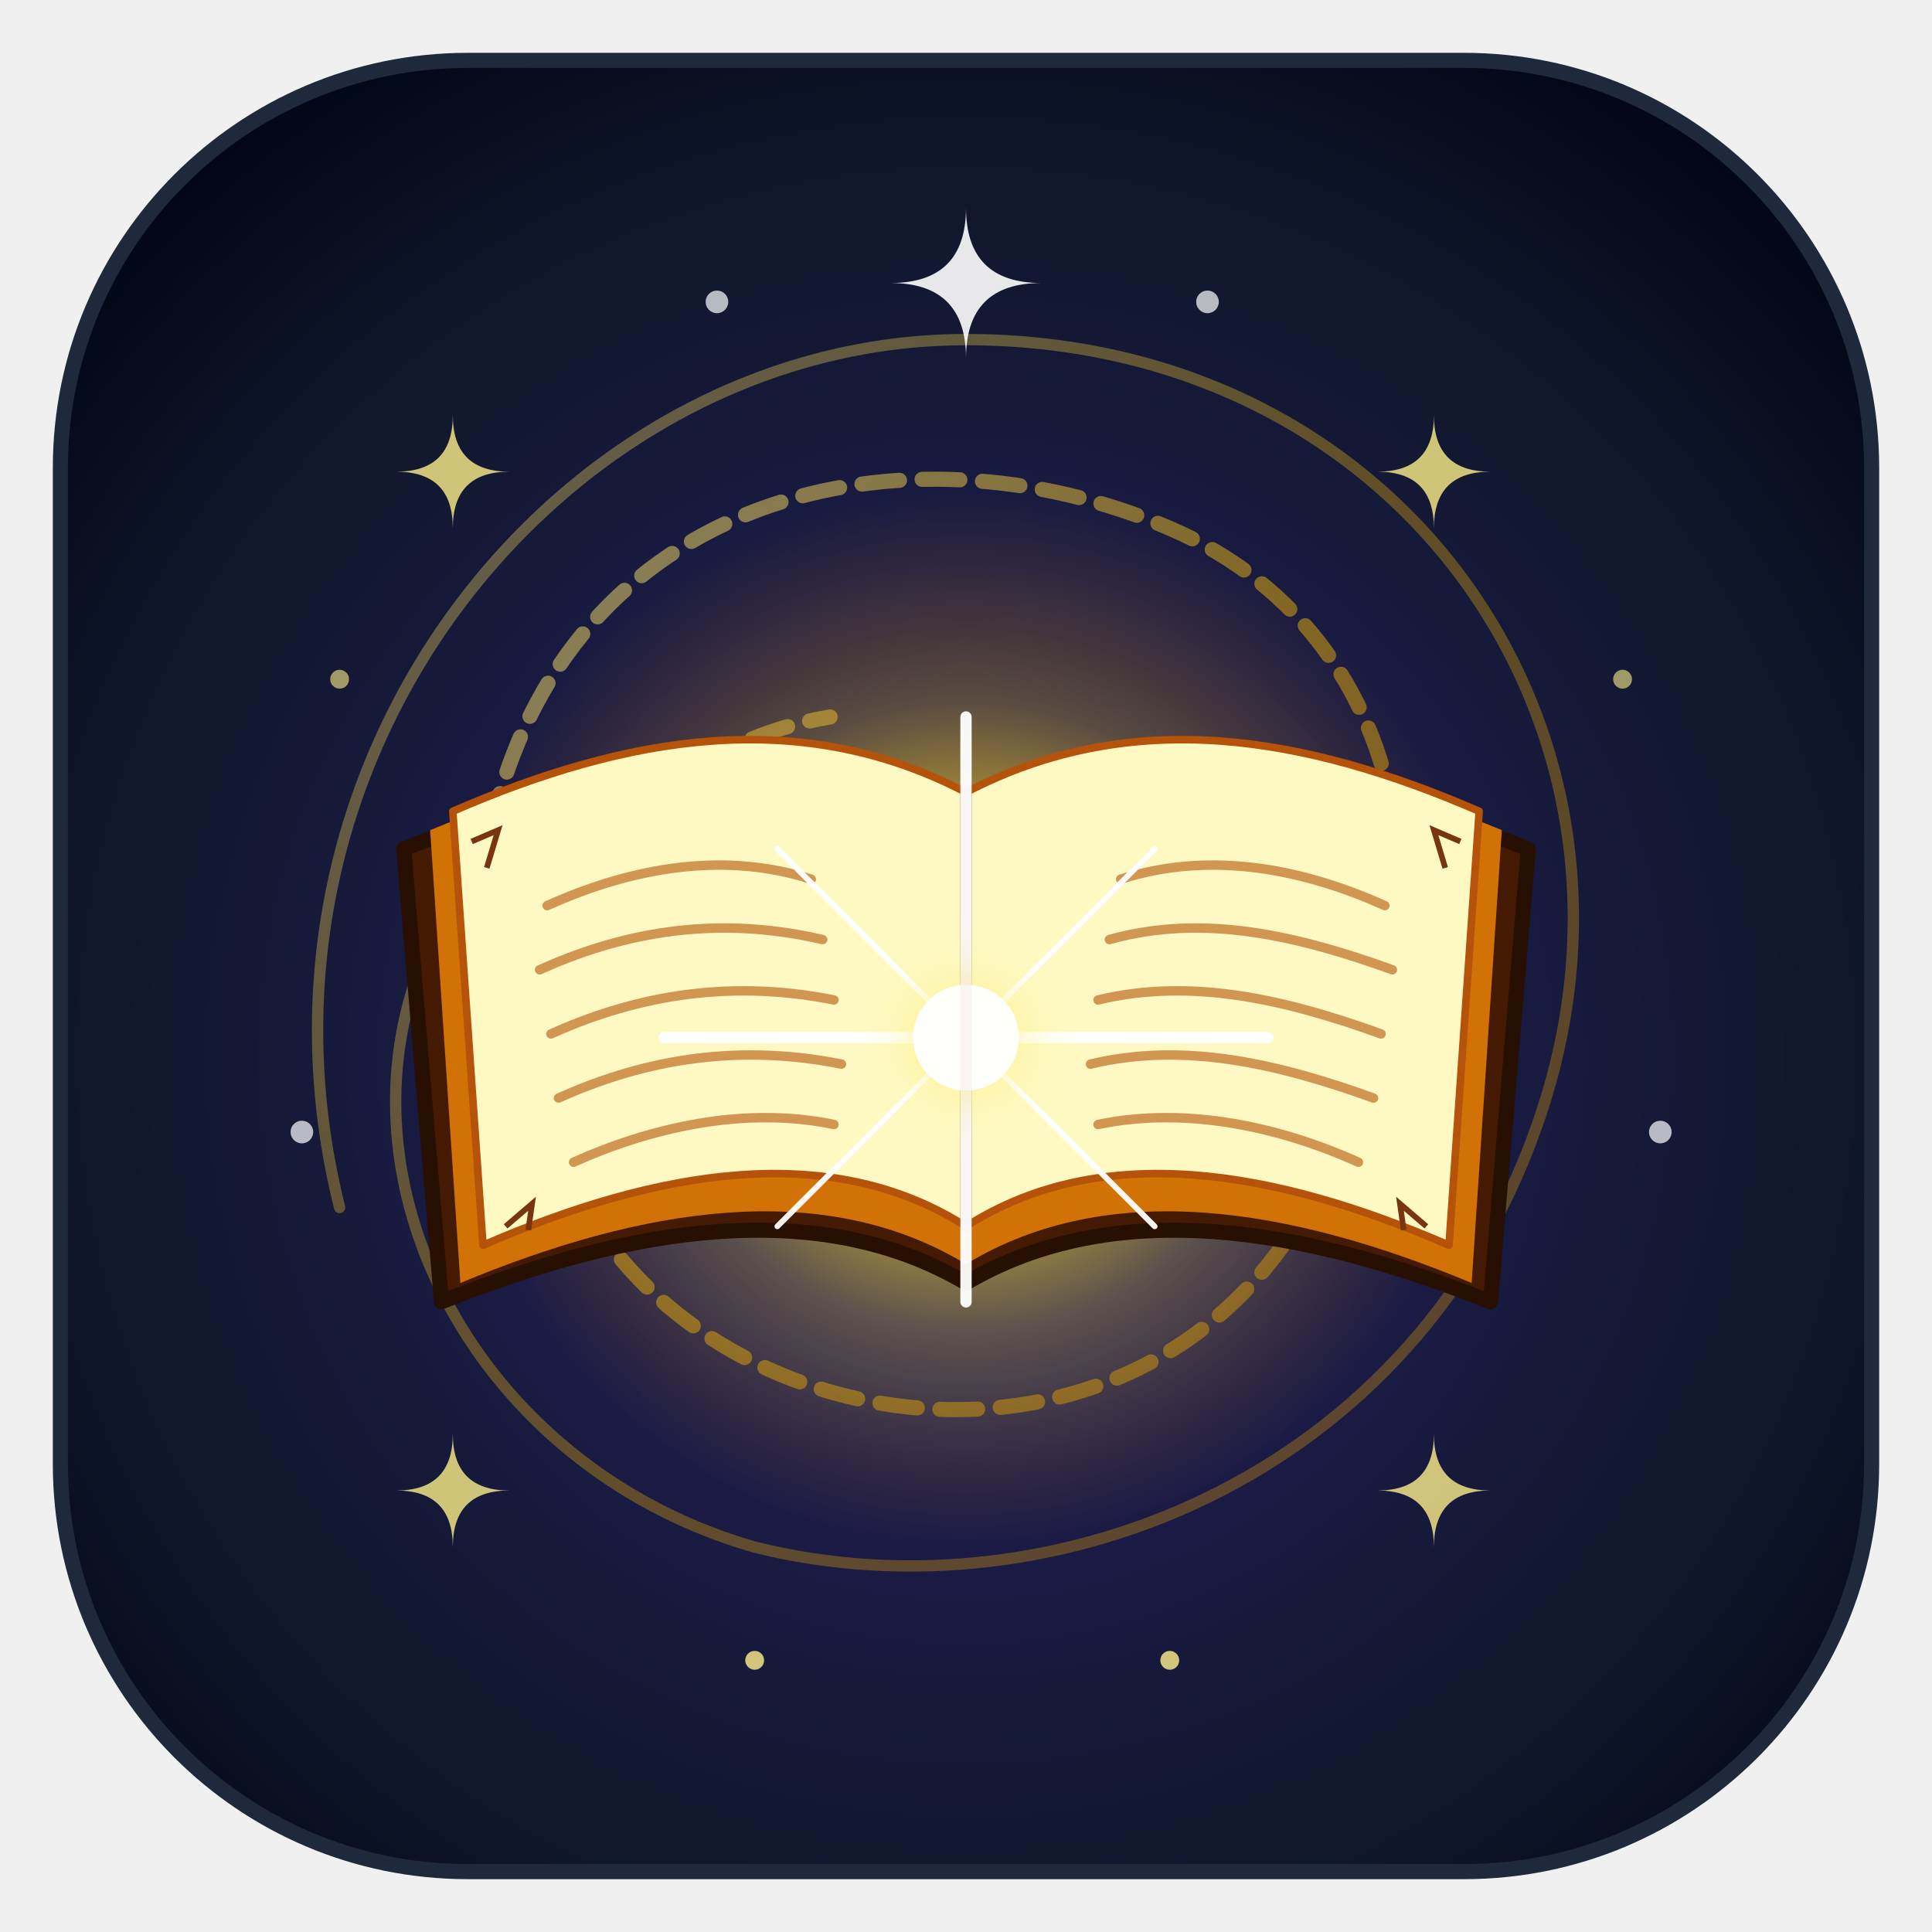
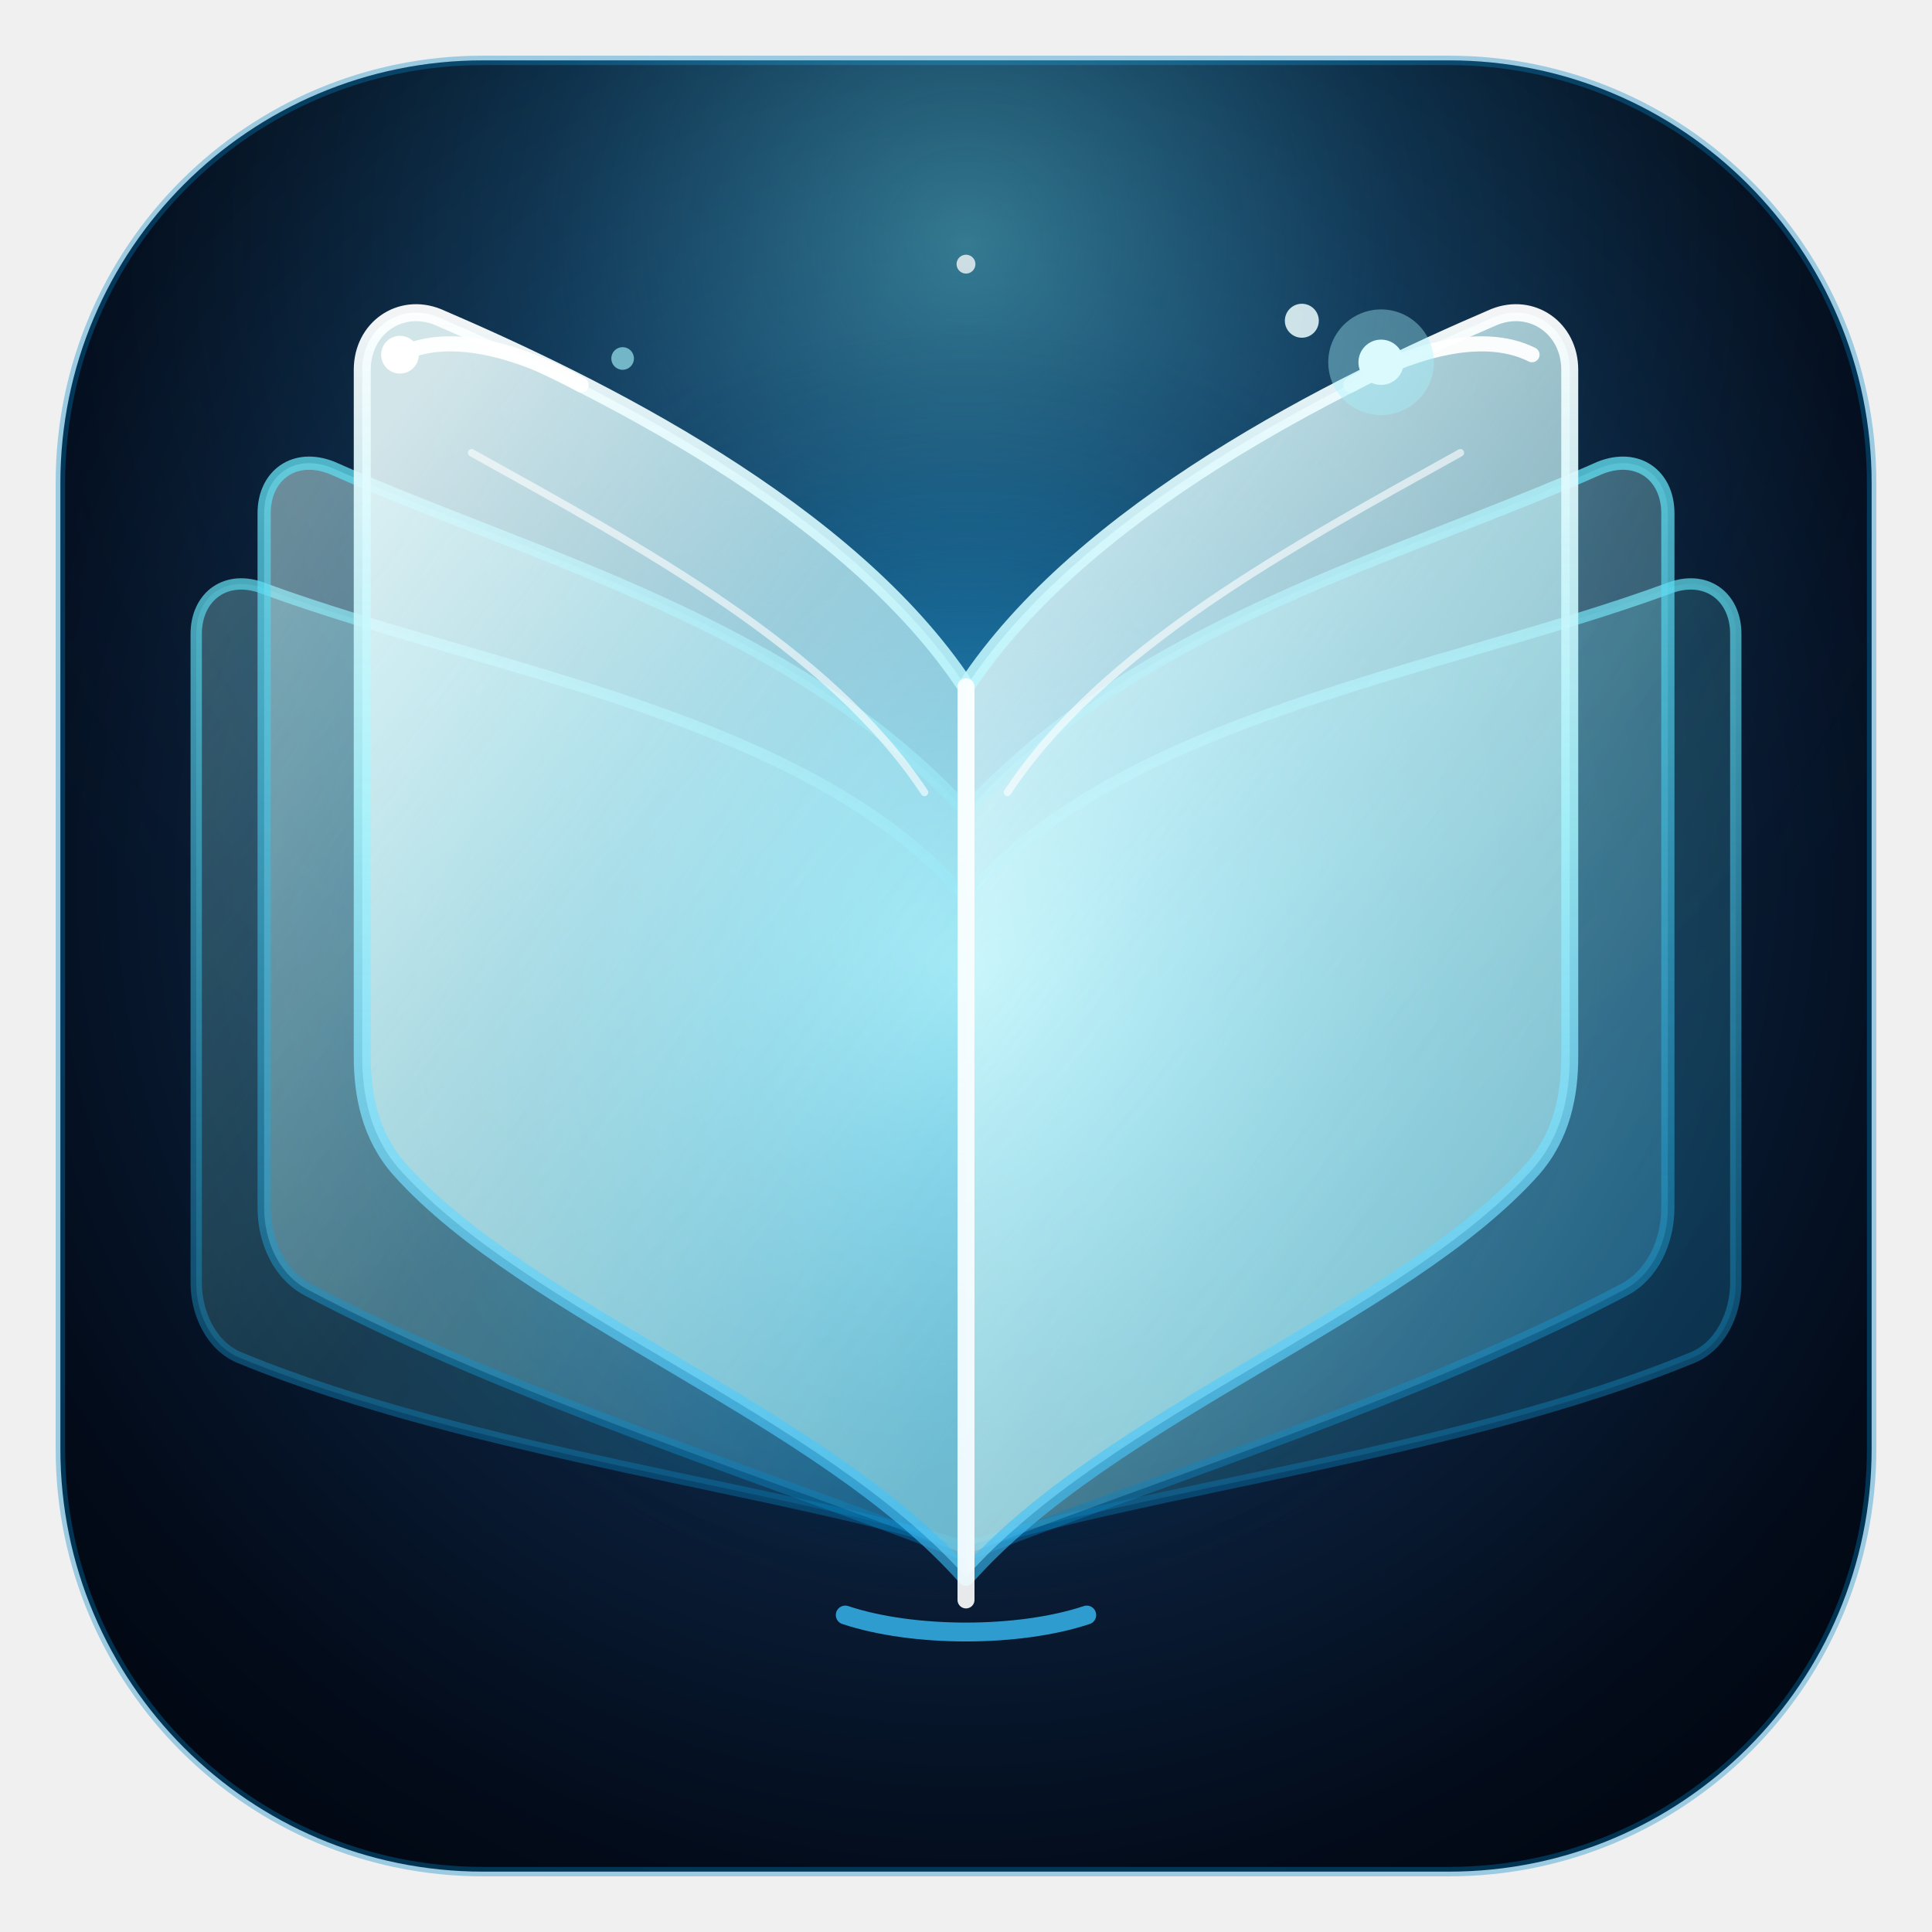
<svg xmlns="http://www.w3.org/2000/svg" viewBox="0 0 512 512" width="100%" height="100%">
  <defs>
-     <radialGradient id="bgGrad" cx="50%" cy="55%" r="65%">
-       <stop offset="0%" stop-color="#1e40af" />
-       <stop offset="35%" stop-color="#1e1b4b" />
-       <stop offset="75%" stop-color="#0f172a" />
-       <stop offset="100%" stop-color="#020617" />
+     <radialGradient id="bgGrad" cx="50%" cy="45%" r="70%">
+       <stop offset="0%" stop-color="#0e3a5d" />
+       <stop offset="45%" stop-color="#0c2340" />
+       <stop offset="80%" stop-color="#030c1b" />
+       <stop offset="100%" stop-color="#01060f" />
    </radialGradient>
-     <linearGradient id="goldGrad" x1="0%" y1="0%" x2="100%" y2="100%">
-       <stop offset="0%" stop-color="#fef08a" />
-       <stop offset="50%" stop-color="#eab308" />
-       <stop offset="100%" stop-color="#ca8a04" />
+     <radialGradient id="topGlow" cx="50%" cy="10%" r="60%">
+       <stop offset="0%" stop-color="#67e8f9" stop-opacity="0.45" />
+       <stop offset="40%" stop-color="#38bdf8" stop-opacity="0.18" />
+       <stop offset="100%" stop-color="#0c2340" stop-opacity="0" />
+     </radialGradient>
+     <radialGradient id="bookAura" cx="50%" cy="50%" r="50%">
+       <stop offset="0%" stop-color="#a5f3fc" stop-opacity="0.8" />
+       <stop offset="35%" stop-color="#38bdf8" stop-opacity="0.45" />
+       <stop offset="70%" stop-color="#0284c7" stop-opacity="0.15" />
+       <stop offset="100%" stop-color="#0c2340" stop-opacity="0" />
+     </radialGradient>
+     <linearGradient id="glassLayer3" x1="0%" y1="0%" x2="100%" y2="100%">
+       <stop offset="0%" stop-color="#a5f3fc" stop-opacity="0.35" />
+       <stop offset="50%" stop-color="#67e8f9" stop-opacity="0.20" />
+       <stop offset="100%" stop-color="#0284c7" stop-opacity="0.30" />
    </linearGradient>
-     <radialGradient id="glowGrad" cx="50%" cy="50%" r="50%">
-       <stop offset="0%" stop-color="#fef08a" stop-opacity="1" />
-       <stop offset="30%" stop-color="#facc15" stop-opacity="0.8" />
-       <stop offset="60%" stop-color="#eab308" stop-opacity="0.3" />
-       <stop offset="100%" stop-color="#ca8a04" stop-opacity="0" />
-     </radialGradient>
-     <radialGradient id="starGlow" cx="50%" cy="50%" r="50%">
-       <stop offset="0%" stop-color="#ffffff" stop-opacity="1" />
-       <stop offset="100%" stop-color="#fef08a" stop-opacity="0" />
-     </radialGradient>
+     <linearGradient id="glassLayer2" x1="0%" y1="0%" x2="100%" y2="100%">
+       <stop offset="0%" stop-color="#cffafe" stop-opacity="0.55" />
+       <stop offset="50%" stop-color="#a5f3fc" stop-opacity="0.35" />
+       <stop offset="100%" stop-color="#38bdf8" stop-opacity="0.30" />
+     </linearGradient>
+     <linearGradient id="glassLayer1" x1="20%" y1="0%" x2="80%" y2="100%">
+       <stop offset="0%" stop-color="#ecfeff" stop-opacity="0.88" />
+       <stop offset="40%" stop-color="#cffafe" stop-opacity="0.72" />
+       <stop offset="100%" stop-color="#a5f3fc" stop-opacity="0.60" />
+     </linearGradient>
+     <linearGradient id="neonRimFront" x1="0%" y1="0%" x2="0%" y2="100%">
+       <stop offset="0%" stop-color="#ffffff" stop-opacity="0.95" />
+       <stop offset="40%" stop-color="#a5f3fc" stop-opacity="0.85" />
+       <stop offset="100%" stop-color="#38bdf8" stop-opacity="0.6" />
+     </linearGradient>
+     <linearGradient id="neonRimOuter" x1="0%" y1="0%" x2="0%" y2="100%">
+       <stop offset="0%" stop-color="#67e8f9" stop-opacity="0.8" />
+       <stop offset="100%" stop-color="#0284c7" stop-opacity="0.4" />
+     </linearGradient>
  </defs>
-   <rect width="480" height="480" x="16" y="16" rx="108" fill="url(#bgGrad)" stroke="#1e293b" stroke-width="4" />
-   <path d="M 90,320 C 60,200 150,90 256,90 C 370,90 440,190 410,290 C 380,390 280,430 200,410 C 130,390 90,320 110,260" fill="none" stroke="url(#goldGrad)" stroke-width="3" stroke-linecap="round" opacity="0.35" />
-   <path d="M 130,220 C 150,130 240,110 310,140 C 380,170 390,260 340,330 C 290,400 180,380 150,310 C 130,260 160,200 220,190" fill="none" stroke="url(#goldGrad)" stroke-width="4" stroke-linecap="round" stroke-dasharray="10 6" opacity="0.5" />
-   <circle cx="256" cy="270" r="140" fill="url(#glowGrad)" />
-   <path d="M 256,55 Q 256,75 236,75 Q 256,75 256,95 Q 256,75 276,75 Q 256,75 256,55 Z" fill="#ffffff" opacity="0.9" />
-   <path d="M 120,110 Q 120,125 105,125 Q 120,125 120,140 Q 120,125 135,125 Q 120,125 120,110 Z" fill="#fef08a" opacity="0.8" />
-   <path d="M 380,110 Q 380,125 365,125 Q 380,125 380,140 Q 380,125 395,125 Q 380,125 380,110 Z" fill="#fef08a" opacity="0.8" />
-   <path d="M 120,380 Q 120,395 105,395 Q 120,395 120,410 Q 120,395 135,395 Q 120,395 120,380 Z" fill="#fef08a" opacity="0.8" />
-   <path d="M 380,380 Q 380,395 365,395 Q 380,395 380,410 Q 380,395 395,395 Q 380,395 380,380 Z" fill="#fef08a" opacity="0.8" />
-   <circle cx="190" cy="80" r="3" fill="#ffffff" opacity="0.7" />
-   <circle cx="320" cy="80" r="3" fill="#ffffff" opacity="0.7" />
-   <circle cx="90" cy="180" r="2.5" fill="#fef08a" opacity="0.6" />
-   <circle cx="430" cy="180" r="2.5" fill="#fef08a" opacity="0.6" />
-   <circle cx="80" cy="300" r="3" fill="#ffffff" opacity="0.7" />
-   <circle cx="440" cy="300" r="3" fill="#ffffff" opacity="0.7" />
-   <circle cx="200" cy="440" r="2.5" fill="#fef08a" opacity="0.8" />
-   <circle cx="310" cy="440" r="2.5" fill="#fef08a" opacity="0.8" />
-   <g id="book-drawing" transform="translate(0, 15)">
-     <path d="M 256,325 C 295,302 345,310 395,330 L 405,210 C 355,190 305,182 256,205 C 207,182 157,190 107,210 L 117,330 C 167,310 217,302 256,325 Z" fill="#451a03" stroke="#270f01" stroke-width="4" stroke-linejoin="round" />
-     <path d="M 256,320 C 294,297 342,305 390,325 L 398,205 C 350,185 302,177 256,200 C 210,177 162,185 114,205 L 122,325 C 170,305 218,297 256,320 Z" fill="#d97706" opacity="0.95" />
-     <path d="M 256,195 C 212,172 166,180 120,200 L 128,315 C 174,295 220,287 256,310 Z" fill="#fef9c3" stroke="#b45309" stroke-width="2" stroke-linejoin="round" />
-     <path d="M 256,195 C 300,172 346,180 392,200 L 384,315 C 338,295 292,287 256,310 Z" fill="#fef9c3" stroke="#b45309" stroke-width="2" stroke-linejoin="round" />
-     <path d="M 256,195 L 256,310" stroke="#78350f" stroke-width="3" stroke-linecap="round" />
-     <path d="M 145,225 C 165,216 190,210 215,218" fill="none" stroke="#b45309" stroke-width="2.5" stroke-linecap="round" opacity="0.6" />
-     <path d="M 143,242 C 163,233 188,227 218,234" fill="none" stroke="#b45309" stroke-width="2.5" stroke-linecap="round" opacity="0.6" />
-     <path d="M 146,259 C 166,250 191,244 221,250" fill="none" stroke="#b45309" stroke-width="2.5" stroke-linecap="round" opacity="0.6" />
-     <path d="M 148,276 C 168,267 193,261 223,267" fill="none" stroke="#b45309" stroke-width="2.5" stroke-linecap="round" opacity="0.6" />
-     <path d="M 152,293 C 172,284 197,278 221,283" fill="none" stroke="#b45309" stroke-width="2.5" stroke-linecap="round" opacity="0.6" />
-     <path d="M 297,218 C 322,210 347,216 367,225" fill="none" stroke="#b45309" stroke-width="2.5" stroke-linecap="round" opacity="0.6" />
-     <path d="M 294,234 C 319,227 344,233 369,242" fill="none" stroke="#b45309" stroke-width="2.5" stroke-linecap="round" opacity="0.6" />
-     <path d="M 291,250 C 316,244 341,250 366,259" fill="none" stroke="#b45309" stroke-width="2.5" stroke-linecap="round" opacity="0.6" />
-     <path d="M 289,267 C 314,261 339,267 364,276" fill="none" stroke="#b45309" stroke-width="2.5" stroke-linecap="round" opacity="0.6" />
-     <path d="M 291,283 C 315,278 340,284 360,293" fill="none" stroke="#b45309" stroke-width="2.5" stroke-linecap="round" opacity="0.6" />
-     <path d="M 125,208 L 132,205 L 129,215" fill="none" stroke="#78350f" stroke-width="1.5" />
-     <path d="M 387,208 L 380,205 L 383,215" fill="none" stroke="#78350f" stroke-width="1.5" />
-     <path d="M 134,310 L 141,304 L 140,311" fill="none" stroke="#78350f" stroke-width="1.5" />
-     <path d="M 378,310 L 371,304 L 372,311" fill="none" stroke="#78350f" stroke-width="1.5" />
+   <rect width="480" height="480" x="16" y="16" rx="112" fill="url(#bgGrad)" stroke="#0284c7" stroke-width="2.5" stroke-opacity="0.35" />
+   <rect width="480" height="480" x="16" y="16" rx="112" fill="url(#topGlow)" />
+   <circle cx="256" cy="256" r="170" fill="url(#bookAura)" />
+   <circle cx="345" cy="85" r="4.5" fill="#ecfeff" opacity="0.85" />
+   <circle cx="165" cy="95" r="3" fill="#a5f3fc" opacity="0.65" />
+   <circle cx="256" cy="70" r="2.5" fill="#ffffff" opacity="0.75" />
+   <g opacity="0.85">
+     <path d="M 256,410 C 210,395 125,385 64,360 C 56,357 52,348 52,340 L 52,168 C 52,158 60,152 70,156 C 130,178 215,190 256,238 Z" fill="url(#glassLayer3)" stroke="url(#neonRimOuter)" stroke-width="3" stroke-linejoin="round" />
+     <path d="M 256,410 C 302,395 387,385 448,360 C 456,357 460,348 460,340 L 460,168 C 460,158 452,152 442,156 C 382,178 297,190 256,238 Z" fill="url(#glassLayer3)" stroke="url(#neonRimOuter)" stroke-width="3" stroke-linejoin="round" />
  </g>
-   <g transform="translate(256, 275)" opacity="0.95">
-     <line x1="0" y1="-85" x2="0" y2="70" stroke="#ffffff" stroke-width="3" stroke-linecap="round" />
-     <line x1="-80" y1="0" x2="80" y2="0" stroke="#ffffff" stroke-width="3" stroke-linecap="round" />
-     <line x1="-50" y1="-50" x2="50" y2="50" stroke="#ffffff" stroke-width="1.5" stroke-linecap="round" />
-     <line x1="50" y1="-50" x2="-50" y2="50" stroke="#ffffff" stroke-width="1.5" stroke-linecap="round" />
-     <circle cx="0" cy="0" r="14" fill="#ffffff" filter="drop-shadow(0px 0px 8px #fef08a)" />
+   <g opacity="0.92">
+     <path d="M 256,412 C 205,392 135,370 82,342 C 74,338 70,329 70,320 L 70,136 C 70,126 78,120 88,124 C 142,148 210,165 256,215 Z" fill="url(#glassLayer2)" stroke="url(#neonRimOuter)" stroke-width="3.5" stroke-linejoin="round" />
+     <path d="M 256,412 C 307,392 377,370 430,342 C 438,338 442,329 442,320 L 442,136 C 442,126 434,120 424,124 C 370,148 302,165 256,215 Z" fill="url(#glassLayer2)" stroke="url(#neonRimOuter)" stroke-width="3.5" stroke-linejoin="round" />
+   </g>
+   <g id="front-pages">
+     <path d="M 256,418 C 218,375 140,348 106,310 C 98,301 96,290 96,280 L 96,98 C 96,87 106,80 116,84 C 158,102 225,135 256,182 Z" fill="url(#glassLayer1)" stroke="url(#neonRimFront)" stroke-width="4.5" stroke-linejoin="round" />
+     <path d="M 256,418 C 294,375 372,348 406,310 C 414,301 416,290 416,280 L 416,98 C 416,87 406,80 396,84 C 354,102 287,135 256,182 Z" fill="url(#glassLayer1)" stroke="url(#neonRimFront)" stroke-width="4.5" stroke-linejoin="round" />
+     <path d="M 256,182 L 256,424" stroke="#ffffff" stroke-width="4.5" stroke-linecap="round" opacity="0.9" />
+     <path d="M 106,94 C 120,87 140,94 154,102" fill="none" stroke="#ffffff" stroke-width="4" stroke-linecap="round" opacity="0.95" />
+     <circle cx="106" cy="94" r="5" fill="#ffffff" />
+     <path d="M 406,94 C 392,87 372,94 358,102" fill="none" stroke="#ffffff" stroke-width="4" stroke-linecap="round" opacity="0.95" />
+     <circle cx="366" cy="96" r="6" fill="#ffffff" />
+     <circle cx="366" cy="96" r="14" fill="#a5f3fc" opacity="0.4" />
+     <path d="M 125,120 C 170,145 220,172 245,210" fill="none" stroke="#ffffff" stroke-width="2" stroke-linecap="round" opacity="0.6" />
+     <path d="M 387,120 C 342,145 292,172 267,210" fill="none" stroke="#ffffff" stroke-width="2" stroke-linecap="round" opacity="0.6" />
+     <path d="M 224,428 C 242,434 270,434 288,428" fill="none" stroke="#38bdf8" stroke-width="5" stroke-linecap="round" opacity="0.8" />
  </g>
</svg>
